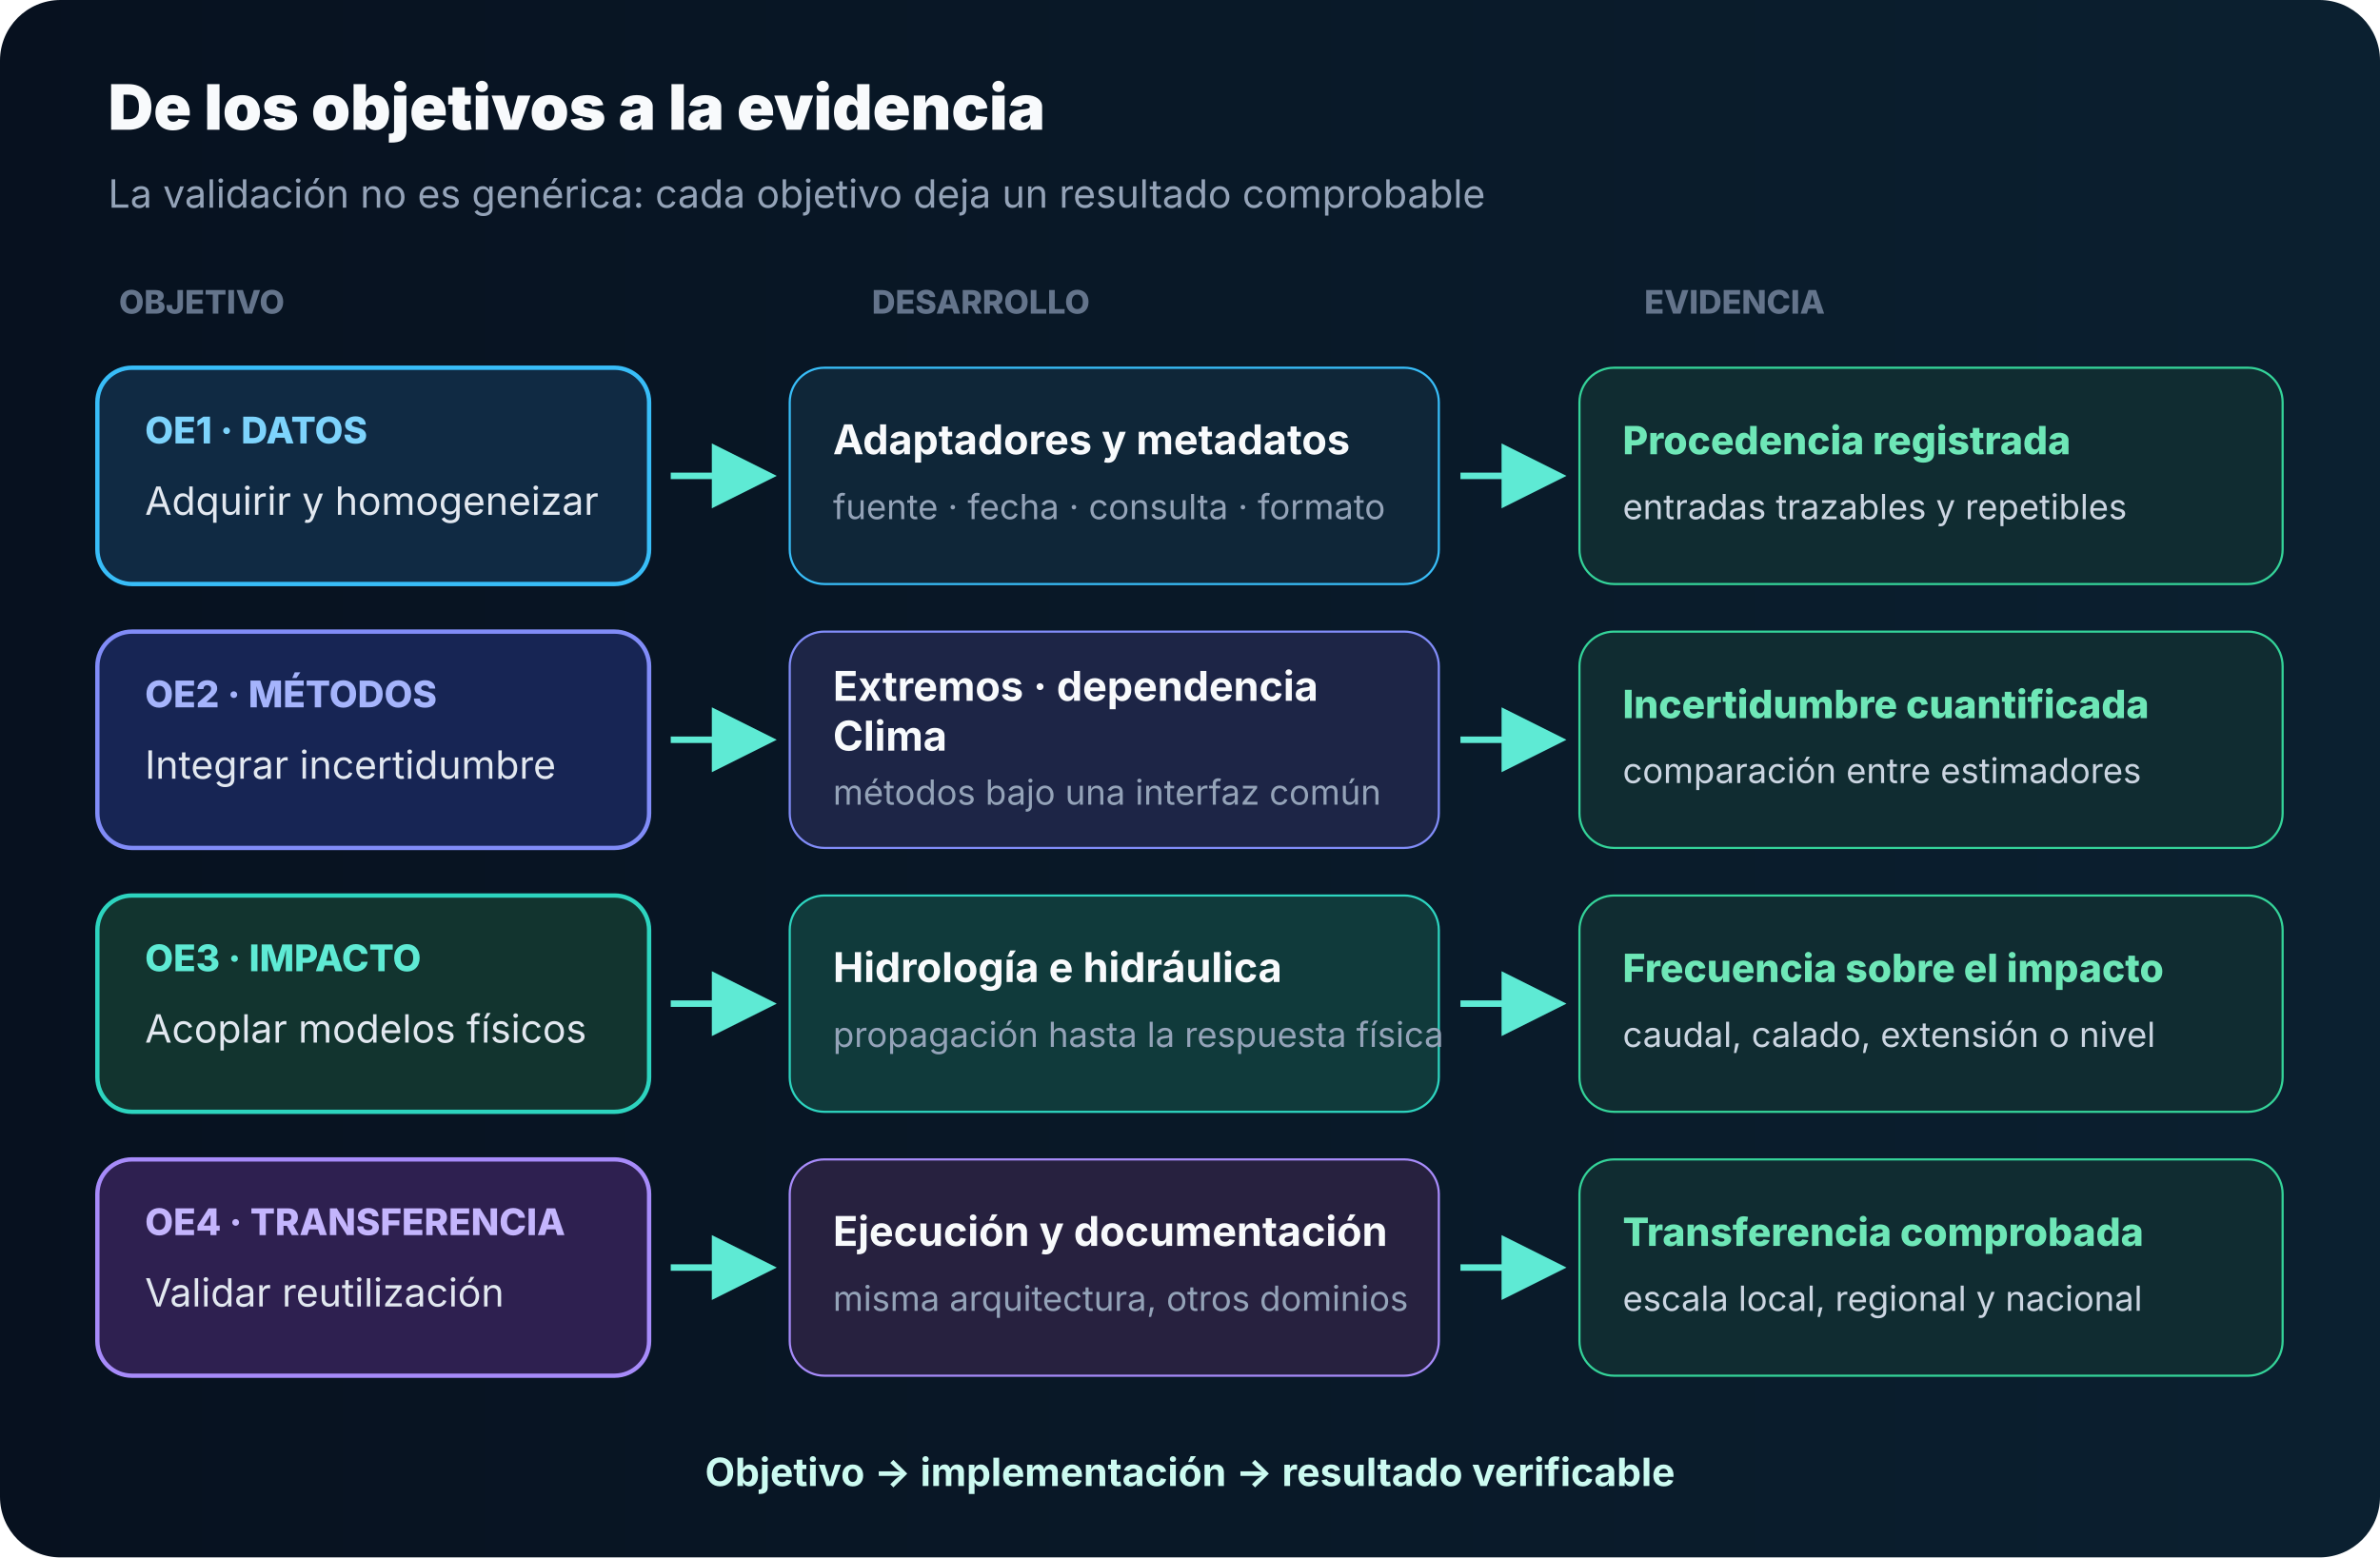
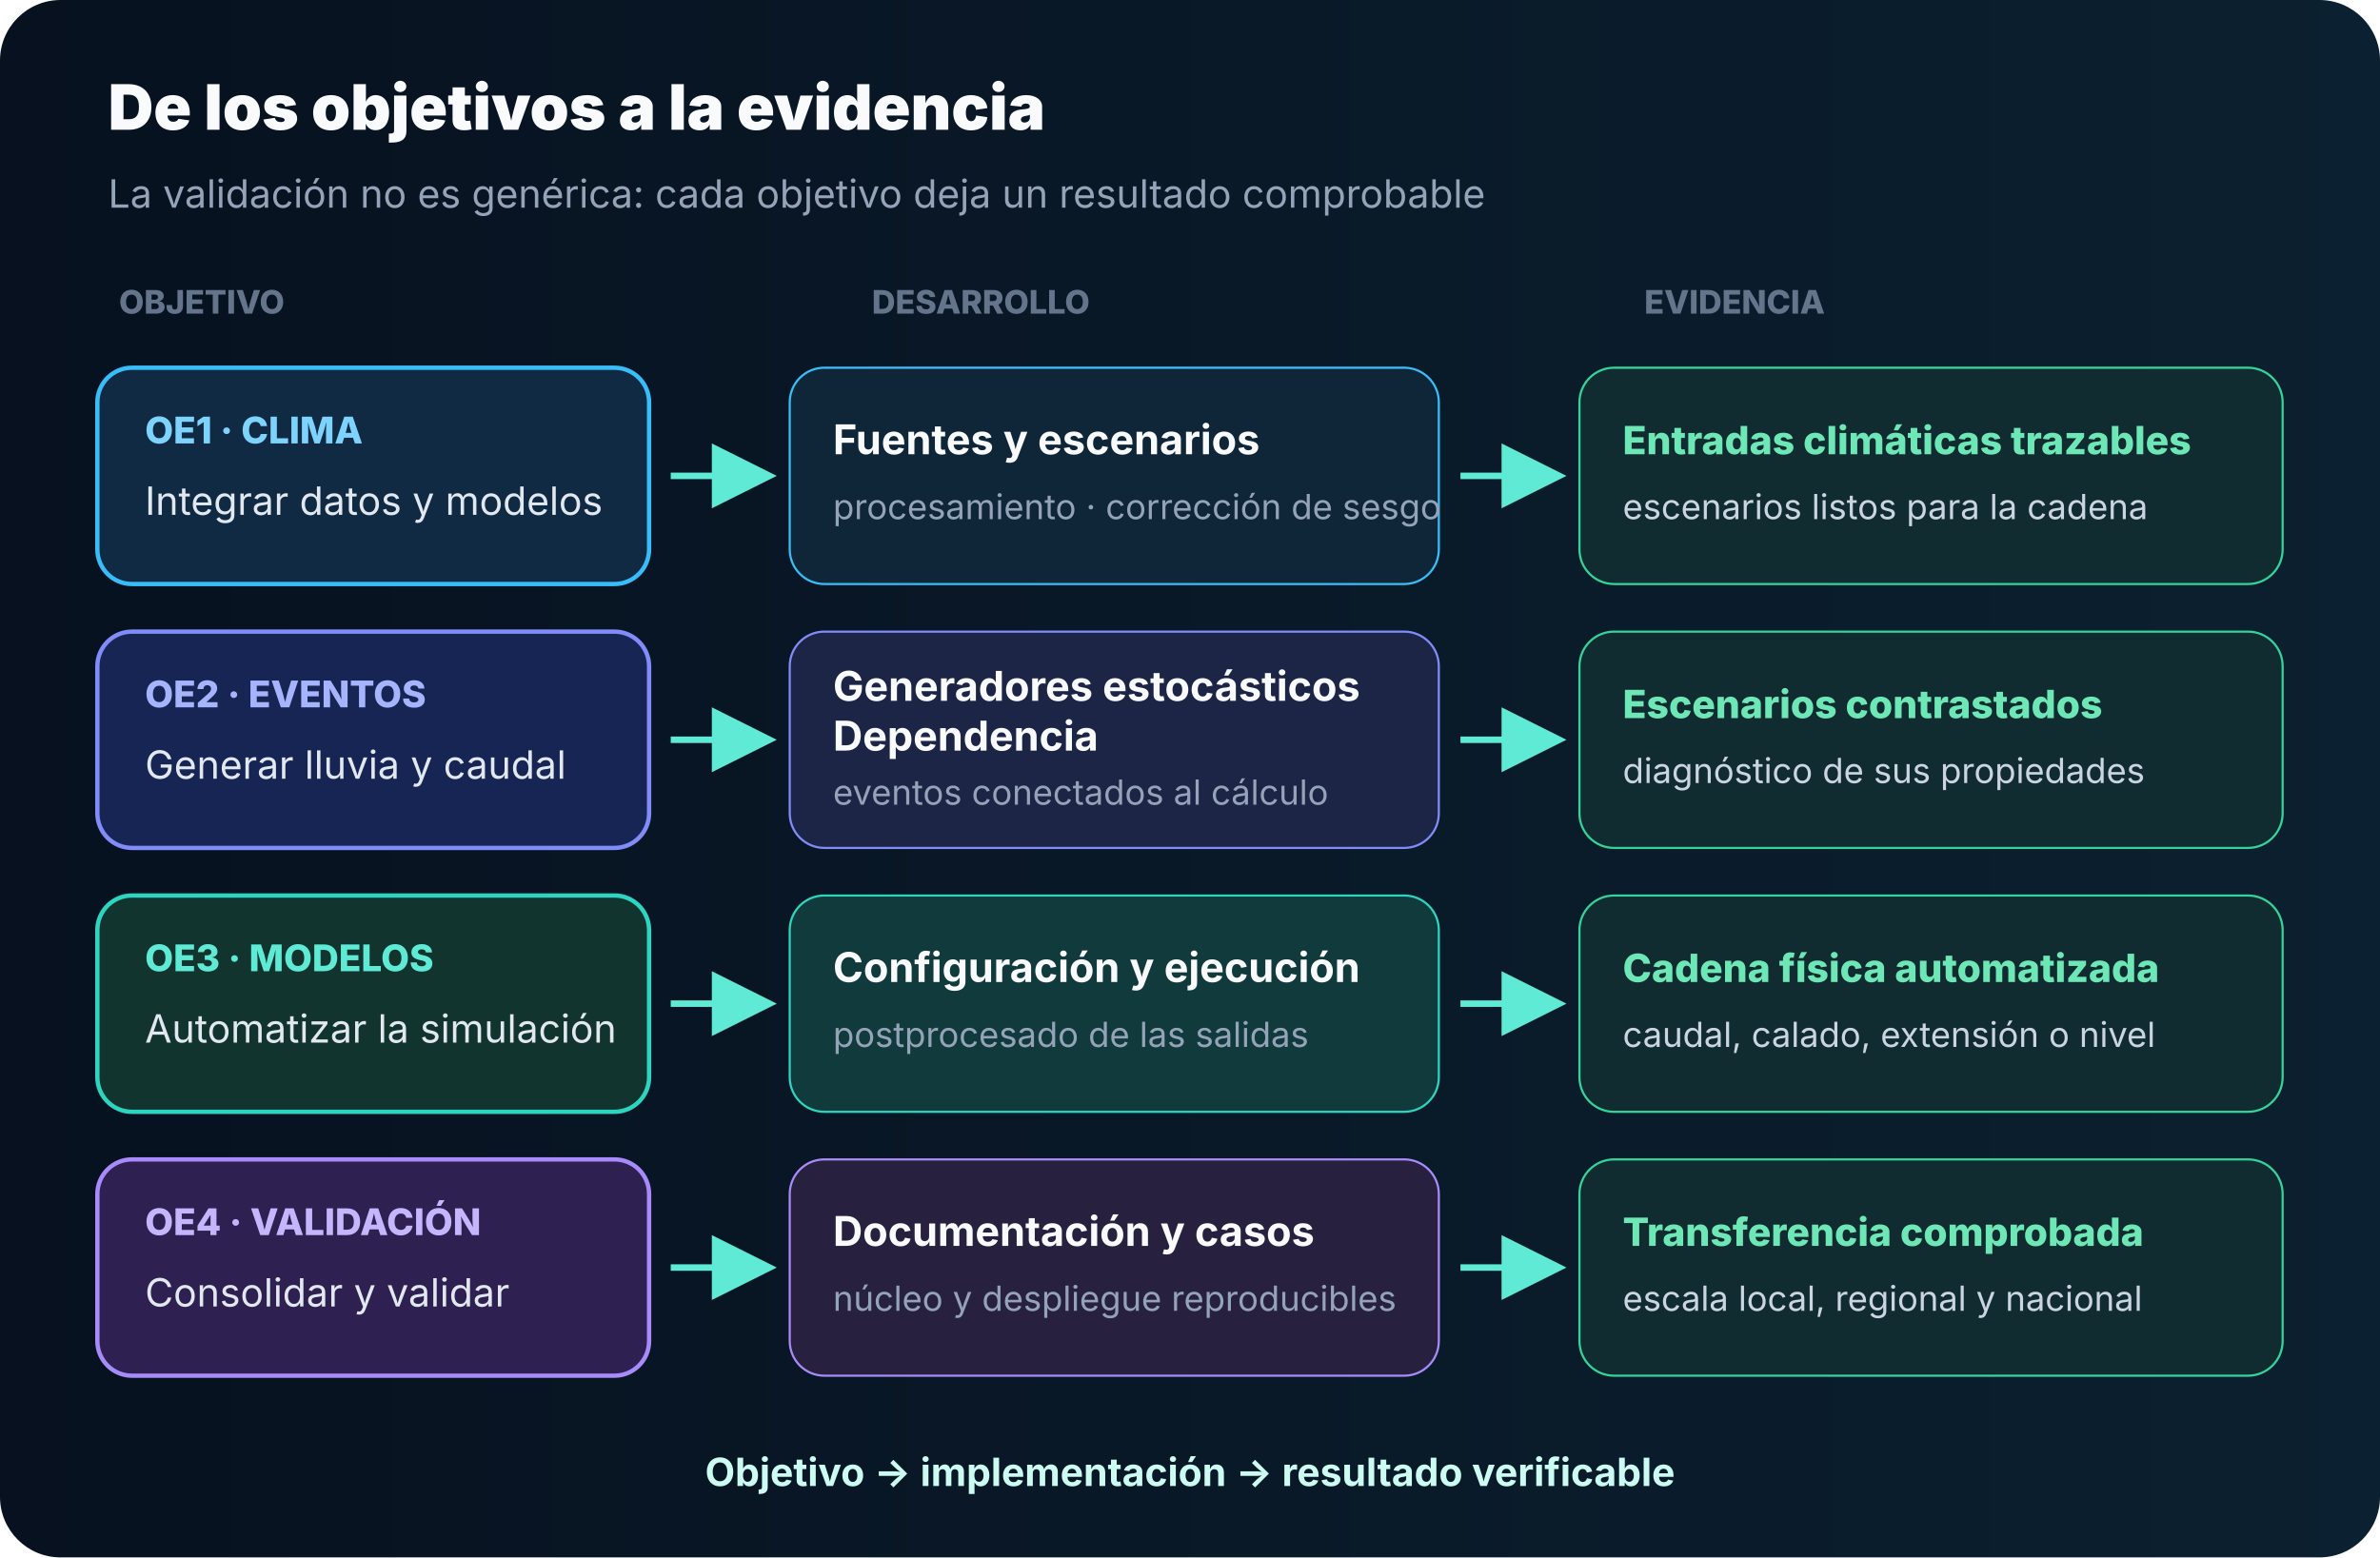
<svg xmlns="http://www.w3.org/2000/svg" viewBox="0 0 1100 720" role="img" aria-labelledby="t d">
  <defs>
    <marker id="a" markerWidth="10" markerHeight="10" refX="8" refY="5" orient="auto">
      <path d="M0 0L10 5 0 10z" fill="#5eead4" />
    </marker>
    <linearGradient id="bg">
      <stop stop-color="#07111f" />
      <stop offset="1" stop-color="#0b2030" />
    </linearGradient>
  </defs>
  <rect width="1100" height="720" rx="28" fill="url(#bg)" />
  <text x="50" y="60" font-family="Inter,Arial" font-size="29" font-weight="850" fill="#f8fafc">De los objetivos a la evidencia</text>
  <text x="50" y="96" font-family="Inter,Arial" font-size="18" fill="#94a3b8">La validación no es genérica: cada objetivo deja un resultado comprobable</text>
  <g font-family="Inter,Arial">
    <text x="55" y="145" fill="#64748b" font-size="15" font-weight="800">OBJETIVO</text>
    <text x="403" y="145" fill="#64748b" font-size="15" font-weight="800">DESARROLLO</text>
    <text x="760" y="145" fill="#64748b" font-size="15" font-weight="800">EVIDENCIA</text>
    <g transform="translate(45 170)">
      <rect width="255" height="100" rx="16" fill="#102a43" stroke="#38bdf8" stroke-width="2" />
-       <text x="22" y="35" fill="#7dd3fc" font-size="17" font-weight="800">OE1 · DATOS</text>
-       <text x="22" y="68" fill="#e2e8f0" font-size="18">Adquirir y homogeneizar</text>
+       <text x="22" y="35" fill="#7dd3fc" font-size="17" font-weight="800">OE1 · CLIMA</text>
+       <text x="22" y="68" fill="#e2e8f0" font-size="18">Integrar datos y modelos</text>
    </g>
    <g transform="translate(365 170)">
      <rect width="300" height="100" rx="16" fill="#0f2638" stroke="#38bdf8" />
-       <text x="20" y="40" fill="#f8fafc" font-size="19" font-weight="750">Adaptadores y metadatos</text>
-       <text x="20" y="70" fill="#94a3b8" font-size="16">fuente · fecha · consulta · formato</text>
+       <text x="20" y="40" fill="#f8fafc" font-size="19" font-weight="750">Fuentes y escenarios</text>
+       <text x="20" y="70" fill="#94a3b8" font-size="16">procesamiento · corrección de sesgo</text>
    </g>
    <g transform="translate(730 170)">
      <rect width="325" height="100" rx="16" fill="#102c31" stroke="#34d399" />
-       <text x="20" y="40" fill="#6ee7b7" font-size="18" font-weight="800">Procedencia registrada</text>
-       <text x="20" y="70" fill="#cbd5e1" font-size="16">entradas trazables y repetibles</text>
+       <text x="20" y="40" fill="#6ee7b7" font-size="18" font-weight="800">Entradas climáticas trazables</text>
+       <text x="20" y="70" fill="#cbd5e1" font-size="16">escenarios listos para la cadena</text>
    </g>
    <g transform="translate(45 292)">
      <rect width="255" height="100" rx="16" fill="#172554" stroke="#818cf8" stroke-width="2" />
-       <text x="22" y="35" fill="#a5b4fc" font-size="17" font-weight="800">OE2 · MÉTODOS</text>
-       <text x="22" y="68" fill="#e2e8f0" font-size="18">Integrar incertidumbre</text>
+       <text x="22" y="35" fill="#a5b4fc" font-size="17" font-weight="800">OE2 · EVENTOS</text>
+       <text x="22" y="68" fill="#e2e8f0" font-size="18">Generar lluvia y caudal</text>
    </g>
    <g transform="translate(365 292)">
      <rect width="300" height="100" rx="16" fill="#1d2546" stroke="#818cf8" />
      <text x="20" y="32" fill="#f8fafc" font-size="19" font-weight="750">
-         <tspan x="20">Extremos · dependencia</tspan>
-         <tspan x="20" dy="23">Clima</tspan>
+         <tspan x="20">Generadores estocásticos</tspan>
+         <tspan x="20" dy="23">Dependencia</tspan>
      </text>
-       <text x="20" y="80" fill="#94a3b8" font-size="16">métodos bajo una interfaz común</text>
+       <text x="20" y="80" fill="#94a3b8" font-size="16">eventos conectados al cálculo</text>
    </g>
    <g transform="translate(730 292)">
      <rect width="325" height="100" rx="16" fill="#102c31" stroke="#34d399" />
-       <text x="20" y="40" fill="#6ee7b7" font-size="18" font-weight="800">Incertidumbre cuantificada</text>
-       <text x="20" y="70" fill="#cbd5e1" font-size="16">comparación entre estimadores</text>
+       <text x="20" y="40" fill="#6ee7b7" font-size="18" font-weight="800">Escenarios contrastados</text>
+       <text x="20" y="70" fill="#cbd5e1" font-size="16">diagnóstico de sus propiedades</text>
    </g>
    <g transform="translate(45 414)">
      <rect width="255" height="100" rx="16" fill="#12342f" stroke="#2dd4bf" stroke-width="2" />
-       <text x="22" y="35" fill="#5eead4" font-size="17" font-weight="800">OE3 · IMPACTO</text>
-       <text x="22" y="68" fill="#e2e8f0" font-size="18">Acoplar modelos físicos</text>
+       <text x="22" y="35" fill="#5eead4" font-size="17" font-weight="800">OE3 · MODELOS</text>
+       <text x="22" y="68" fill="#e2e8f0" font-size="18">Automatizar la simulación</text>
    </g>
    <g transform="translate(365 414)">
      <rect width="300" height="100" rx="16" fill="#103a3b" stroke="#2dd4bf" />
-       <text x="20" y="40" fill="#f8fafc" font-size="19" font-weight="750">Hidrología e hidráulica</text>
-       <text x="20" y="70" fill="#94a3b8" font-size="16">propagación hasta la respuesta física</text>
+       <text x="20" y="40" fill="#f8fafc" font-size="19" font-weight="750">Configuración y ejecución</text>
+       <text x="20" y="70" fill="#94a3b8" font-size="16">postprocesado de las salidas</text>
    </g>
    <g transform="translate(730 414)">
      <rect width="325" height="100" rx="16" fill="#102c31" stroke="#34d399" />
-       <text x="20" y="40" fill="#6ee7b7" font-size="18" font-weight="800">Frecuencia sobre el impacto</text>
+       <text x="20" y="40" fill="#6ee7b7" font-size="18" font-weight="800">Cadena física automatizada</text>
      <text x="20" y="70" fill="#cbd5e1" font-size="16">caudal, calado, extensión o nivel</text>
    </g>
    <g transform="translate(45 536)">
      <rect width="255" height="100" rx="16" fill="#2e2050" stroke="#a78bfa" stroke-width="2" />
-       <text x="22" y="35" fill="#c4b5fd" font-size="17" font-weight="800">OE4 · TRANSFERENCIA</text>
-       <text x="22" y="68" fill="#e2e8f0" font-size="18">Validar reutilización</text>
+       <text x="22" y="35" fill="#c4b5fd" font-size="17" font-weight="800">OE4 · VALIDACIÓN</text>
+       <text x="22" y="68" fill="#e2e8f0" font-size="18">Consolidar y validar</text>
    </g>
    <g transform="translate(365 536)">
      <rect width="300" height="100" rx="16" fill="#27213f" stroke="#a78bfa" />
-       <text x="20" y="40" fill="#f8fafc" font-size="19" font-weight="750">Ejecución y documentación</text>
-       <text x="20" y="70" fill="#94a3b8" font-size="16">misma arquitectura, otros dominios</text>
+       <text x="20" y="40" fill="#f8fafc" font-size="19" font-weight="750">Documentación y casos</text>
+       <text x="20" y="70" fill="#94a3b8" font-size="16">núcleo y despliegue reproducibles</text>
    </g>
    <g transform="translate(730 536)">
      <rect width="325" height="100" rx="16" fill="#102c31" stroke="#34d399" />
      <text x="20" y="40" fill="#6ee7b7" font-size="18" font-weight="800">Transferencia comprobada</text>
      <text x="20" y="70" fill="#cbd5e1" font-size="16">escala local, regional y nacional</text>
    </g>
  </g>
  <g stroke="#5eead4" stroke-width="3" marker-end="url(#a)" fill="none">
    <path d="M310 220h43" />
    <path d="M675 220h43" />
    <path d="M310 342h43" />
    <path d="M675 342h43" />
    <path d="M310 464h43" />
    <path d="M675 464h43" />
    <path d="M310 586h43" />
    <path d="M675 586h43" />
  </g>
  <text x="550" y="687" text-anchor="middle" font-family="Inter,Arial" font-size="18" font-weight="750" fill="#ccfbf1">Objetivo → implementación → resultado verificable</text>
</svg>
